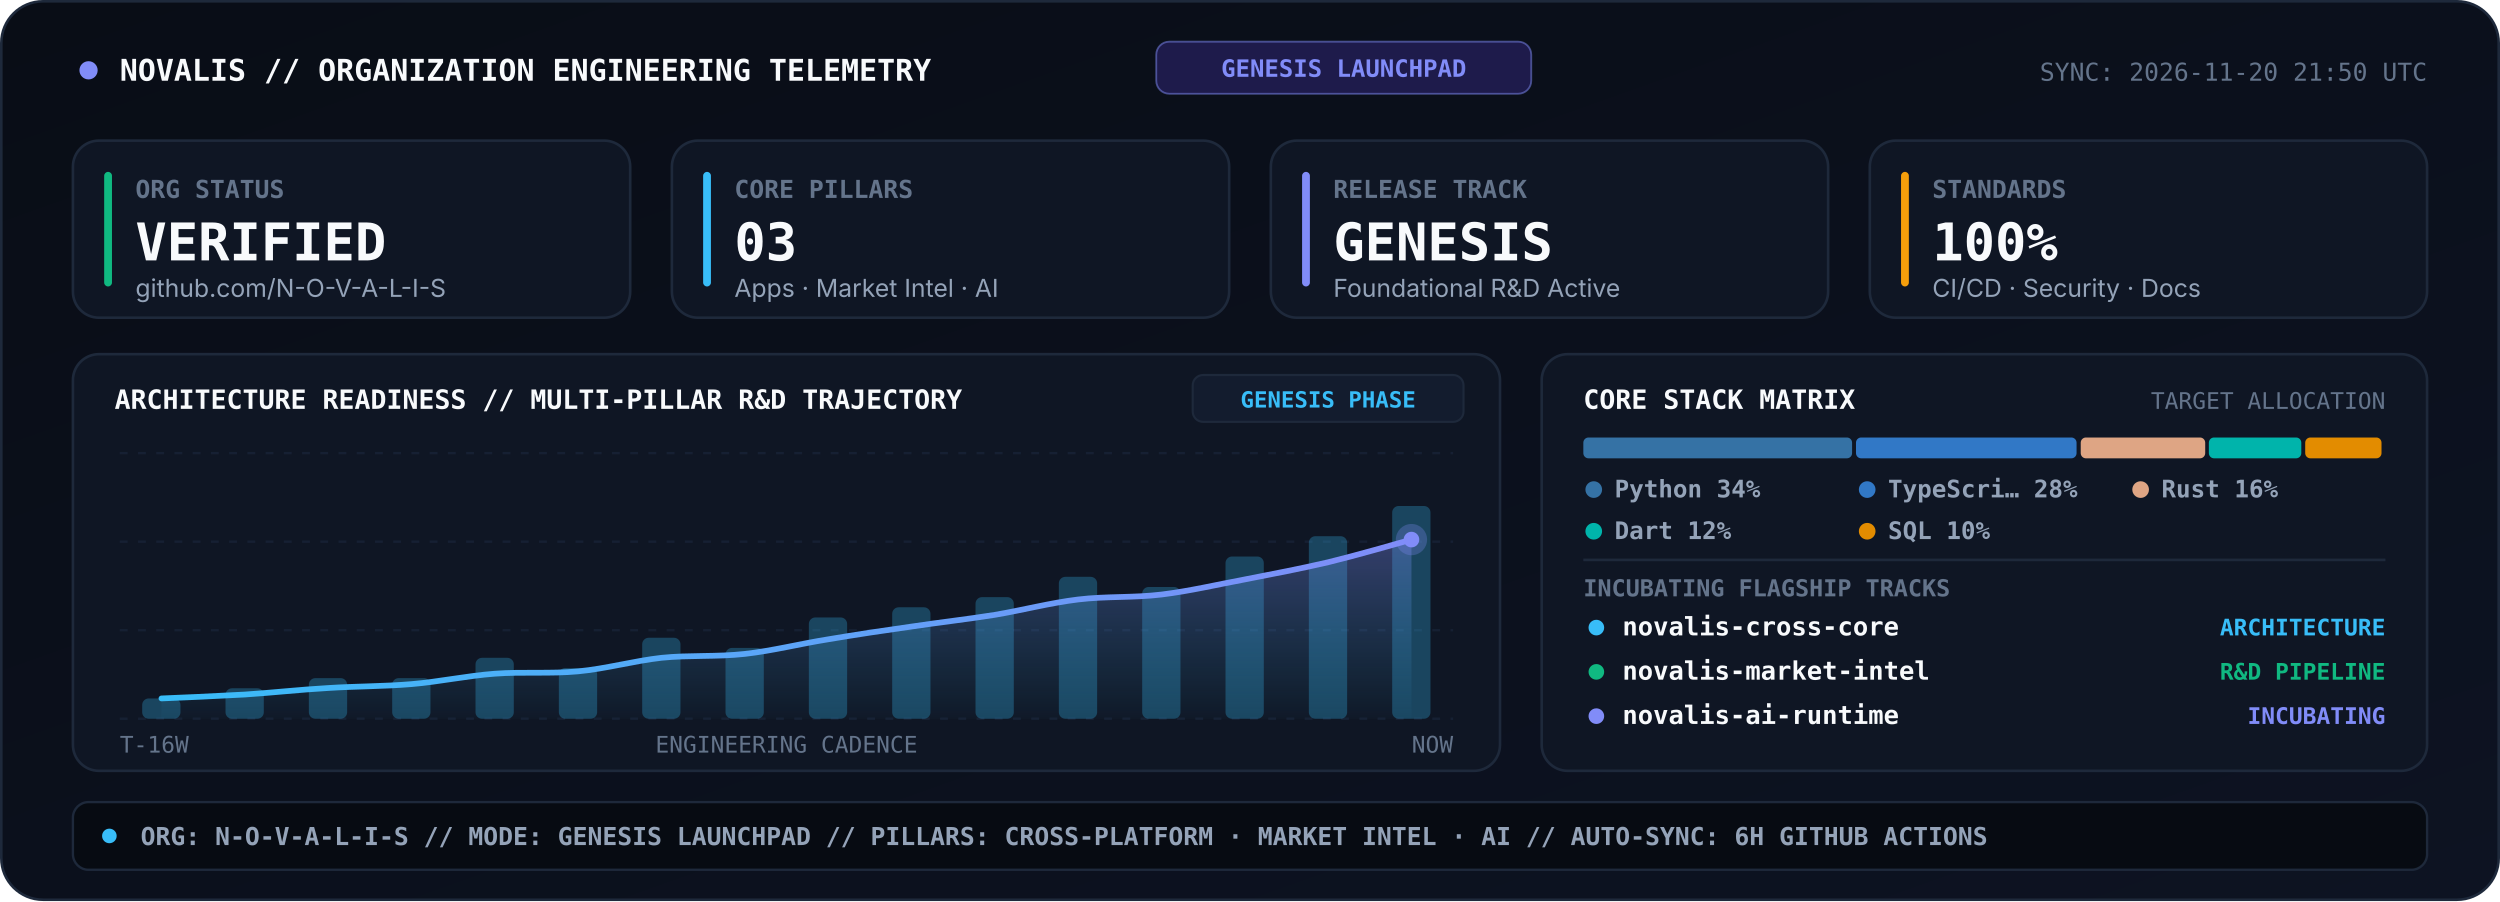
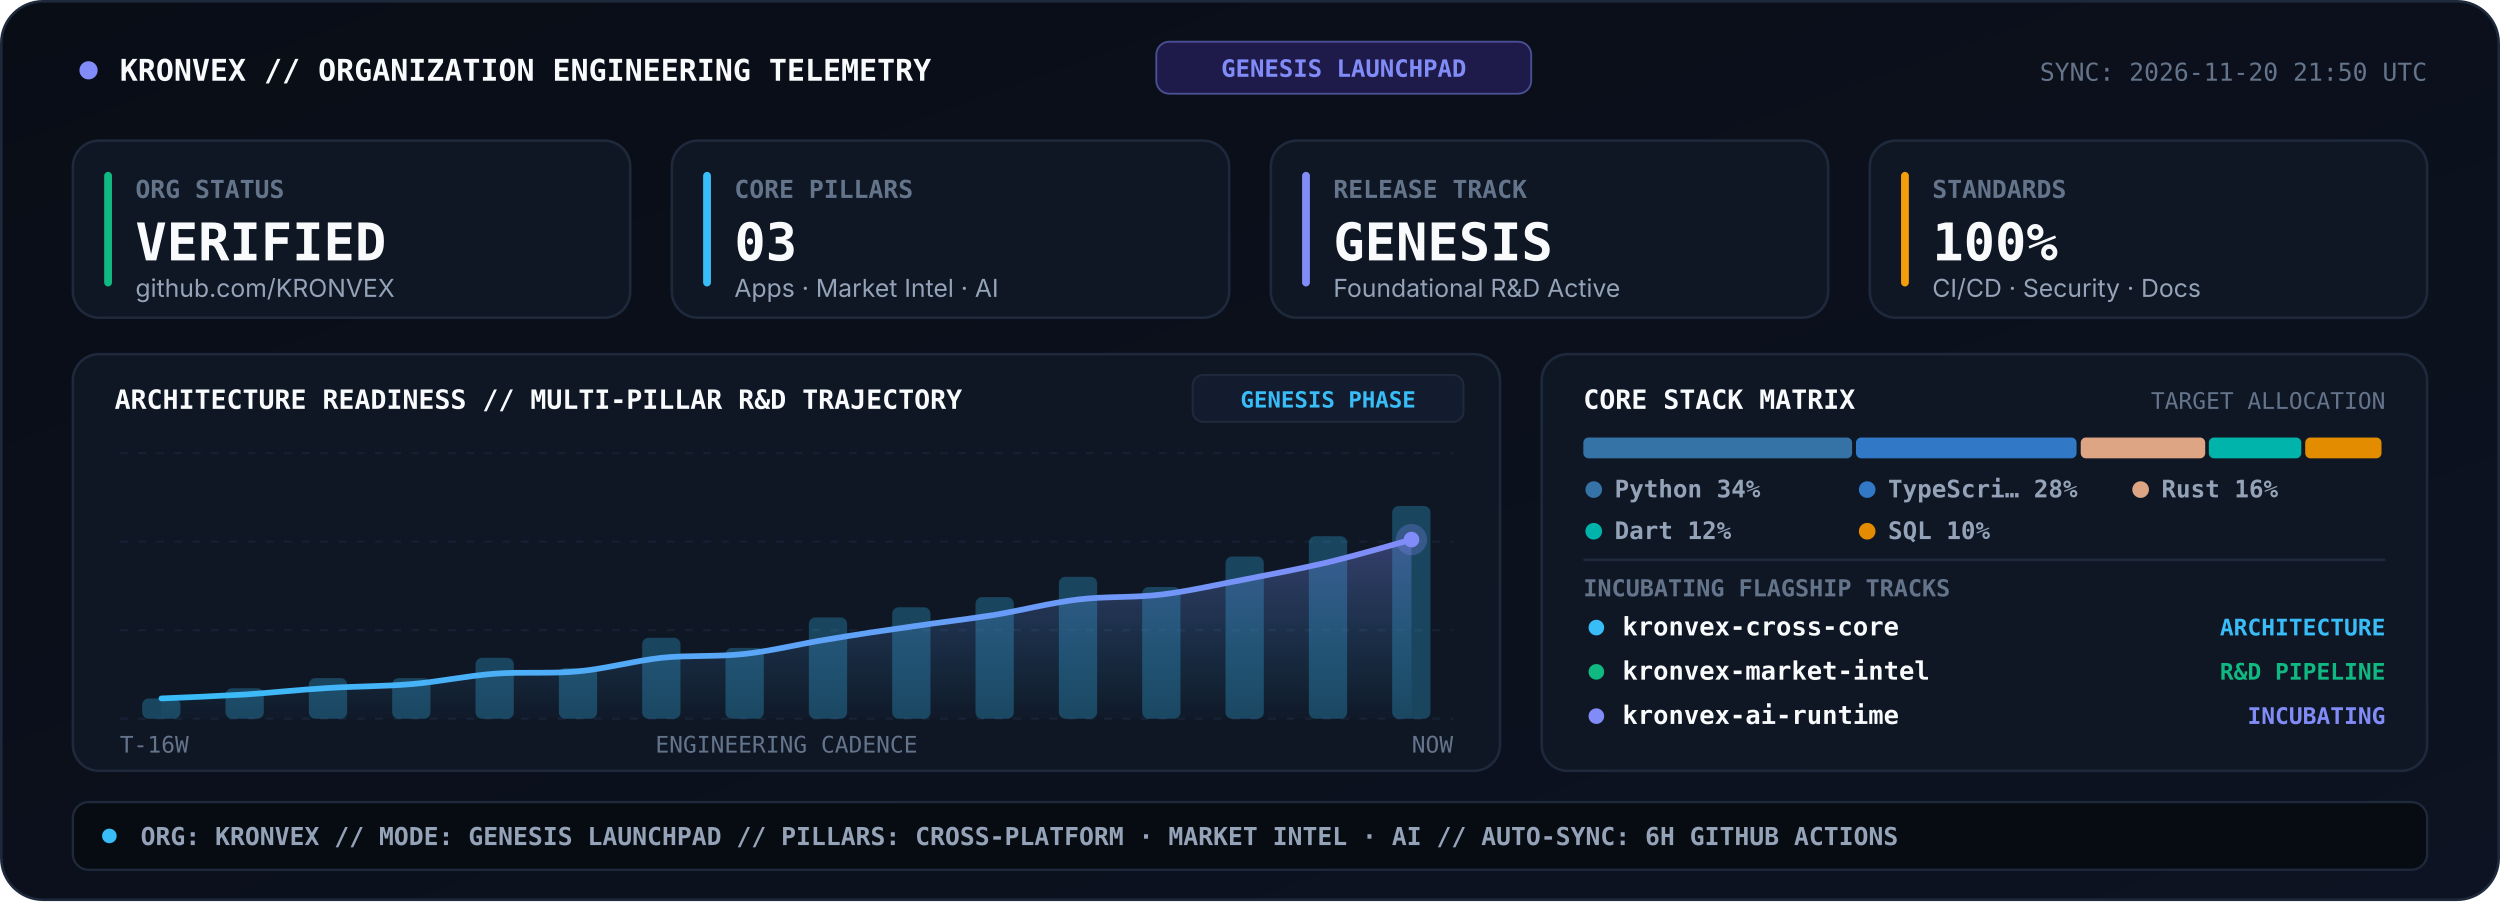
- <svg xmlns="http://www.w3.org/2000/svg" viewBox="0 0 960 346" width="960" height="346" role="img" aria-label="NOVALIS Organization Engineering Telemetry Console">
+ <svg xmlns="http://www.w3.org/2000/svg" viewBox="0 0 960 346" width="960" height="346" role="img" aria-label="KRONVEX Organization Engineering Telemetry Console">
  <style>
    .sans { font-family: -apple-system, BlinkMacSystemFont, 'Segoe UI', Inter, Helvetica, Arial, sans-serif; }
    .mono { font-family: 'JetBrains Mono', 'Fira Code', 'SF Mono', Consolas, monospace; }
  </style>
  <defs>
    <linearGradient id="telBg" x1="0" y1="0" x2="1" y2="1">
      <stop offset="0%" stop-color="#090D16" />
      <stop offset="100%" stop-color="#0D1322" />
    </linearGradient>
    <linearGradient id="velArea" x1="0" y1="0" x2="0" y2="1">
      <stop offset="0%" stop-color="#818CF8" stop-opacity="0.34" />
      <stop offset="100%" stop-color="#38BDF8" stop-opacity="0.02" />
    </linearGradient>
    <linearGradient id="velLine" x1="0" y1="0" x2="1" y2="0">
      <stop offset="0%" stop-color="#38BDF8" />
      <stop offset="100%" stop-color="#818CF8" />
    </linearGradient>
  </defs>
  <rect x="0.5" y="0.5" width="959" height="345" rx="16" fill="url(#telBg)" stroke="#1E293B" stroke-width="1" />
  <circle cx="34" cy="27" r="3.5" fill="#818CF8">
    <animate attributeName="opacity" values="1;0.25;1" dur="2s" repeatCount="indefinite" />
  </circle>
-   <text x="46" y="31" fill="#F8FAFC" font-size="11.5" font-weight="800" class="mono">NOVALIS // ORGANIZATION ENGINEERING TELEMETRY</text>
+   <text x="46" y="31" fill="#F8FAFC" font-size="11.5" font-weight="800" class="mono">KRONVEX // ORGANIZATION ENGINEERING TELEMETRY</text>
  <rect x="444" y="16" width="144" height="20" rx="5" fill="#1E1B4B" stroke="#818CF8" stroke-width="0.7" stroke-opacity="0.5" />
  <text x="516" y="29.5" text-anchor="middle" fill="#818CF8" font-size="9.2" font-weight="800" class="mono">GENESIS LAUNCHPAD</text>
  <text x="932" y="31" text-anchor="end" fill="#64748B" font-size="9.5" class="mono">SYNC: 2026-11-20 21:50 UTC</text>
  <rect x="28" y="54" width="214" height="68" rx="10" fill="#0F1624" stroke="#1E293B" stroke-width="1" />
  <rect x="40" y="66" width="3" height="44" rx="1.5" fill="#10B981" />
  <text x="52" y="76" fill="#64748B" font-size="9.5" font-weight="700" class="mono">ORG STATUS</text>
  <text x="52" y="100" fill="#F8FAFC" font-size="20" font-weight="800" class="mono">VERIFIED</text>
-   <text x="52" y="114" fill="#94A3B8" font-size="9.5" class="sans">github.com/N-O-V-A-L-I-S</text>
+   <text x="52" y="114" fill="#94A3B8" font-size="9.5" class="sans">github.com/KRONVEX</text>
  <rect x="258" y="54" width="214" height="68" rx="10" fill="#0F1624" stroke="#1E293B" stroke-width="1" />
  <rect x="270" y="66" width="3" height="44" rx="1.5" fill="#38BDF8" />
  <text x="282" y="76" fill="#64748B" font-size="9.5" font-weight="700" class="mono">CORE PILLARS</text>
  <text x="282" y="100" fill="#F8FAFC" font-size="20" font-weight="800" class="mono">03</text>
  <text x="282" y="114" fill="#94A3B8" font-size="9.5" class="sans">Apps · Market Intel · AI</text>
  <rect x="488" y="54" width="214" height="68" rx="10" fill="#0F1624" stroke="#1E293B" stroke-width="1" />
  <rect x="500" y="66" width="3" height="44" rx="1.5" fill="#818CF8" />
  <text x="512" y="76" fill="#64748B" font-size="9.5" font-weight="700" class="mono">RELEASE TRACK</text>
  <text x="512" y="100" fill="#F8FAFC" font-size="20" font-weight="800" class="mono">GENESIS</text>
  <text x="512" y="114" fill="#94A3B8" font-size="9.5" class="sans">Foundational R&amp;D Active</text>
  <rect x="718" y="54" width="214" height="68" rx="10" fill="#0F1624" stroke="#1E293B" stroke-width="1" />
  <rect x="730" y="66" width="3" height="44" rx="1.5" fill="#F59E0B" />
  <text x="742" y="76" fill="#64748B" font-size="9.5" font-weight="700" class="mono">STANDARDS</text>
  <text x="742" y="100" fill="#F8FAFC" font-size="20" font-weight="800" class="mono">100%</text>
  <text x="742" y="114" fill="#94A3B8" font-size="9.5" class="sans">CI/CD · Security · Docs</text>
  <rect x="28" y="136" width="548" height="160" rx="10" fill="#0F1624" stroke="#1E293B" stroke-width="1" />
  <text x="44" y="157" fill="#F8FAFC" font-size="10.2" font-weight="800" class="mono">ARCHITECTURE READINESS // MULTI-PILLAR R&amp;D TRAJECTORY</text>
  <rect x="458" y="144" width="104" height="18" rx="4" fill="#131C2E" stroke="#1E293B" stroke-width="0.8" />
  <text x="510" y="156.5" text-anchor="middle" fill="#38BDF8" font-size="8.6" font-weight="700" class="mono">GENESIS PHASE</text>
  <line x1="46.0" y1="174.0" x2="558.0" y2="174.0" stroke="#162033" stroke-width="0.9" stroke-dasharray="3,4" />
  <line x1="46.0" y1="208.0" x2="558.0" y2="208.0" stroke="#162033" stroke-width="0.9" stroke-dasharray="3,4" />
  <line x1="46.0" y1="242.0" x2="558.0" y2="242.0" stroke="#162033" stroke-width="0.9" stroke-dasharray="3,4" />
  <line x1="46.0" y1="276.0" x2="558.0" y2="276.0" stroke="#162033" stroke-width="0.9" stroke-dasharray="3,4" />
  <rect x="54.6" y="268.2" width="14.7" height="7.8" rx="2.5" fill="#38BDF8" fill-opacity="0.28" />
  <rect x="86.6" y="264.3" width="14.7" height="11.7" rx="2.5" fill="#38BDF8" fill-opacity="0.28" />
  <rect x="118.6" y="260.4" width="14.7" height="15.6" rx="2.5" fill="#38BDF8" fill-opacity="0.28" />
  <rect x="150.6" y="260.4" width="14.7" height="15.6" rx="2.5" fill="#38BDF8" fill-opacity="0.28" />
  <rect x="182.6" y="252.6" width="14.7" height="23.4" rx="2.5" fill="#38BDF8" fill-opacity="0.28" />
  <rect x="214.6" y="256.5" width="14.7" height="19.5" rx="2.5" fill="#38BDF8" fill-opacity="0.28" />
  <rect x="246.6" y="244.9" width="14.7" height="31.1" rx="2.5" fill="#38BDF8" fill-opacity="0.28" />
  <rect x="278.6" y="248.8" width="14.7" height="27.2" rx="2.5" fill="#38BDF8" fill-opacity="0.28" />
  <rect x="310.6" y="237.1" width="14.7" height="38.9" rx="2.5" fill="#38BDF8" fill-opacity="0.28" />
  <rect x="342.6" y="233.2" width="14.7" height="42.8" rx="2.5" fill="#38BDF8" fill-opacity="0.28" />
  <rect x="374.6" y="229.3" width="14.7" height="46.7" rx="2.5" fill="#38BDF8" fill-opacity="0.28" />
  <rect x="406.6" y="221.5" width="14.7" height="54.5" rx="2.5" fill="#38BDF8" fill-opacity="0.28" />
  <rect x="438.6" y="225.4" width="14.7" height="50.6" rx="2.5" fill="#38BDF8" fill-opacity="0.28" />
  <rect x="470.6" y="213.7" width="14.7" height="62.3" rx="2.5" fill="#38BDF8" fill-opacity="0.28" />
  <rect x="502.6" y="205.9" width="14.7" height="70.1" rx="2.5" fill="#38BDF8" fill-opacity="0.28" />
  <rect x="534.6" y="194.3" width="14.7" height="81.7" rx="2.5" fill="#38BDF8" fill-opacity="0.28" />
  <path d="M 62.0 268.2 C 67.3 268.0, 83.3 267.3, 94.0 266.7 C 104.7 266.0, 115.3 264.8, 126.0 264.2 C 136.7 263.5, 147.3 263.6, 158.0 262.7 C 168.7 261.8, 179.3 259.5, 190.0 258.7 C 200.7 257.9, 211.3 258.8, 222.0 257.8 C 232.7 256.8, 243.3 253.8, 254.0 252.6 C 264.7 251.5, 275.3 252.3, 286.0 251.1 C 296.7 249.9, 307.3 247.2, 318.0 245.5 C 328.7 243.7, 339.3 242.1, 350.0 240.6 C 360.7 239.0, 371.3 237.8, 382.0 236.1 C 392.7 234.3, 403.3 231.5, 414.0 230.2 C 424.7 228.9, 435.3 229.6, 446.0 228.3 C 456.7 227.0, 467.3 224.5, 478.0 222.5 C 488.7 220.4, 499.3 218.4, 510.0 215.9 C 520.7 213.3, 536.7 208.7, 542.0 207.2 L 542.0 276.0 L 62.0 276.0 Z" fill="url(#velArea)" />
  <path d="M 62.0 268.2 C 67.3 268.0, 83.3 267.3, 94.0 266.7 C 104.7 266.0, 115.3 264.8, 126.0 264.2 C 136.7 263.5, 147.3 263.6, 158.0 262.7 C 168.7 261.8, 179.3 259.5, 190.0 258.7 C 200.7 257.9, 211.3 258.8, 222.0 257.8 C 232.7 256.8, 243.3 253.8, 254.0 252.6 C 264.7 251.5, 275.3 252.3, 286.0 251.1 C 296.7 249.9, 307.3 247.2, 318.0 245.5 C 328.7 243.7, 339.3 242.1, 350.0 240.6 C 360.7 239.0, 371.3 237.8, 382.0 236.1 C 392.7 234.3, 403.3 231.5, 414.0 230.2 C 424.7 228.9, 435.3 229.6, 446.0 228.3 C 456.7 227.0, 467.3 224.5, 478.0 222.5 C 488.7 220.4, 499.3 218.4, 510.0 215.9 C 520.7 213.3, 536.7 208.7, 542.0 207.2" fill="none" stroke="url(#velLine)" stroke-width="2.2" stroke-linecap="round" />
  <circle cx="542.0" cy="207.2" r="6" fill="#818CF8" fill-opacity="0.28">
    <animate attributeName="r" values="4;8.5;4" dur="2.4s" repeatCount="indefinite" />
    <animate attributeName="fill-opacity" values="0.45;0.08;0.45" dur="2.4s" repeatCount="indefinite" />
  </circle>
  <circle cx="542.0" cy="207.2" r="3" fill="#818CF8" />
  <text x="46" y="289" fill="#64748B" font-size="8.8" class="mono">T-16W</text>
  <text x="302" y="289" text-anchor="middle" fill="#64748B" font-size="8.8" class="mono">ENGINEERING CADENCE</text>
  <text x="558" y="289" text-anchor="end" fill="#64748B" font-size="8.8" class="mono">NOW</text>
  <rect x="592" y="136" width="340" height="160" rx="10" fill="#0F1624" stroke="#1E293B" stroke-width="1" />
  <text x="608" y="157" fill="#F8FAFC" font-size="10.2" font-weight="800" class="mono">CORE STACK MATRIX</text>
  <text x="916" y="157" text-anchor="end" fill="#64748B" font-size="8.8" class="mono">TARGET ALLOCATION</text>
  <rect x="608.0" y="168.0" width="103.2" height="8" rx="2" fill="#3572A5" />
  <rect x="712.7" y="168.0" width="84.7" height="8" rx="2" fill="#3178C6" />
  <rect x="799.0" y="168.0" width="47.8" height="8" rx="2" fill="#DEA584" />
  <rect x="848.2" y="168.0" width="35.5" height="8" rx="2" fill="#00B4AB" />
  <rect x="885.2" y="168.0" width="29.3" height="8" rx="2" fill="#E38C00" />
  <circle cx="612" cy="188" r="3.2" fill="#3572A5" />
  <text x="620" y="191" fill="#94A3B8" font-size="9.3" font-weight="600" class="mono">Python 34%</text>
  <circle cx="717" cy="188" r="3.2" fill="#3178C6" />
  <text x="725" y="191" fill="#94A3B8" font-size="9.3" font-weight="600" class="mono">TypeScri… 28%</text>
  <circle cx="822" cy="188" r="3.2" fill="#DEA584" />
  <text x="830" y="191" fill="#94A3B8" font-size="9.3" font-weight="600" class="mono">Rust 16%</text>
  <circle cx="612" cy="204" r="3.2" fill="#00B4AB" />
  <text x="620" y="207" fill="#94A3B8" font-size="9.3" font-weight="600" class="mono">Dart 12%</text>
  <circle cx="717" cy="204" r="3.2" fill="#E38C00" />
  <text x="725" y="207" fill="#94A3B8" font-size="9.3" font-weight="600" class="mono">SQL 10%</text>
  <line x1="608" y1="215" x2="916" y2="215" stroke="#1E293B" stroke-width="1" />
  <text x="608" y="229" fill="#64748B" font-size="9" font-weight="700" class="mono">INCUBATING FLAGSHIP TRACKS</text>
  <circle cx="613" cy="241" r="3" fill="#38BDF8" />
-   <text x="623" y="244" fill="#F8FAFC" font-size="9.8" font-weight="700" class="mono">novalis-cross-core</text>
+   <text x="623" y="244" fill="#F8FAFC" font-size="9.8" font-weight="700" class="mono">kronvex-cross-core</text>
  <text x="916" y="244" text-anchor="end" fill="#38BDF8" font-size="8.8" font-weight="700" class="mono">ARCHITECTURE</text>
  <circle cx="613" cy="258" r="3" fill="#10B981" />
-   <text x="623" y="261" fill="#F8FAFC" font-size="9.8" font-weight="700" class="mono">novalis-market-intel</text>
+   <text x="623" y="261" fill="#F8FAFC" font-size="9.8" font-weight="700" class="mono">kronvex-market-intel</text>
  <text x="916" y="261" text-anchor="end" fill="#10B981" font-size="8.8" font-weight="700" class="mono">R&amp;D PIPELINE</text>
  <circle cx="613" cy="275" r="3" fill="#818CF8" />
-   <text x="623" y="278" fill="#F8FAFC" font-size="9.8" font-weight="700" class="mono">novalis-ai-runtime</text>
+   <text x="623" y="278" fill="#F8FAFC" font-size="9.8" font-weight="700" class="mono">kronvex-ai-runtime</text>
  <text x="916" y="278" text-anchor="end" fill="#818CF8" font-size="8.8" font-weight="700" class="mono">INCUBATING</text>
  <rect x="28" y="308" width="904" height="26" rx="6" fill="#070B12" stroke="#1E293B" stroke-width="0.9" />
  <circle cx="42" cy="321" r="2.8" fill="#38BDF8" />
-   <text x="54" y="324.5" fill="#94A3B8" font-size="9.5" font-weight="600" class="mono">ORG: N-O-V-A-L-I-S  //  MODE: GENESIS LAUNCHPAD  //  PILLARS: CROSS-PLATFORM · MARKET INTEL · AI  //  AUTO-SYNC: 6H GITHUB ACTIONS</text>
+   <text x="54" y="324.5" fill="#94A3B8" font-size="9.5" font-weight="600" class="mono">ORG: KRONVEX  //  MODE: GENESIS LAUNCHPAD  //  PILLARS: CROSS-PLATFORM · MARKET INTEL · AI  //  AUTO-SYNC: 6H GITHUB ACTIONS</text>
</svg>
